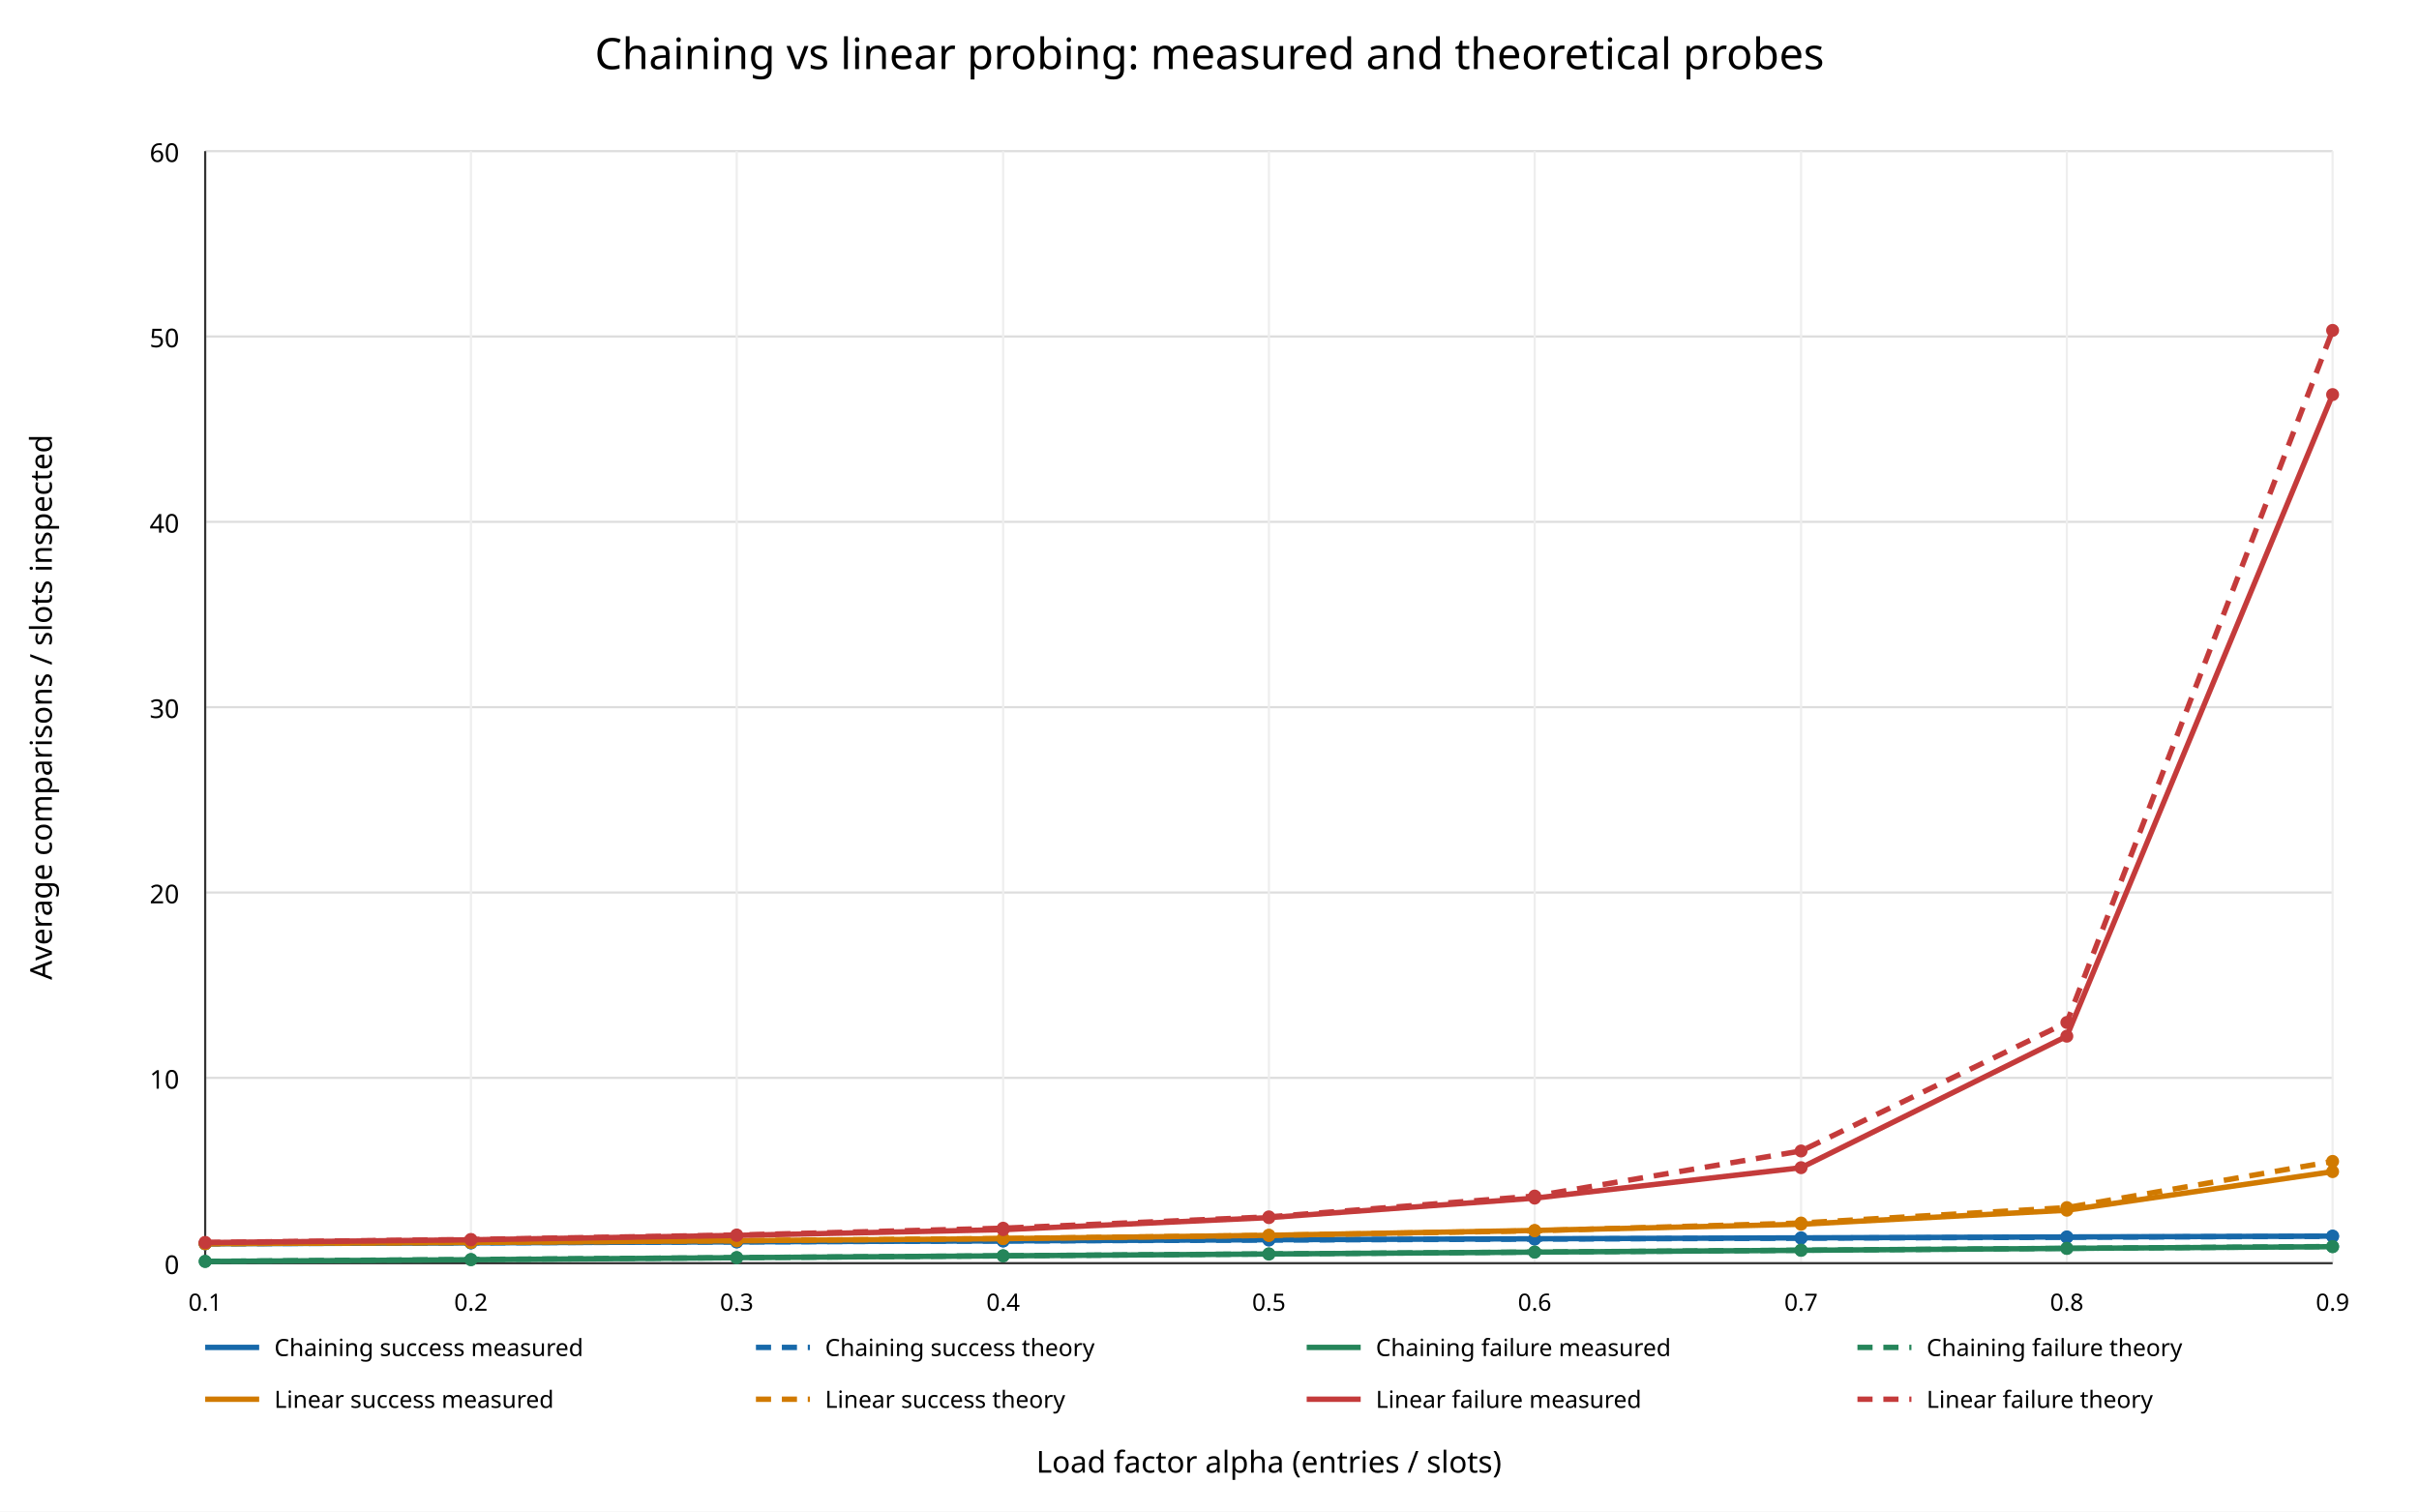
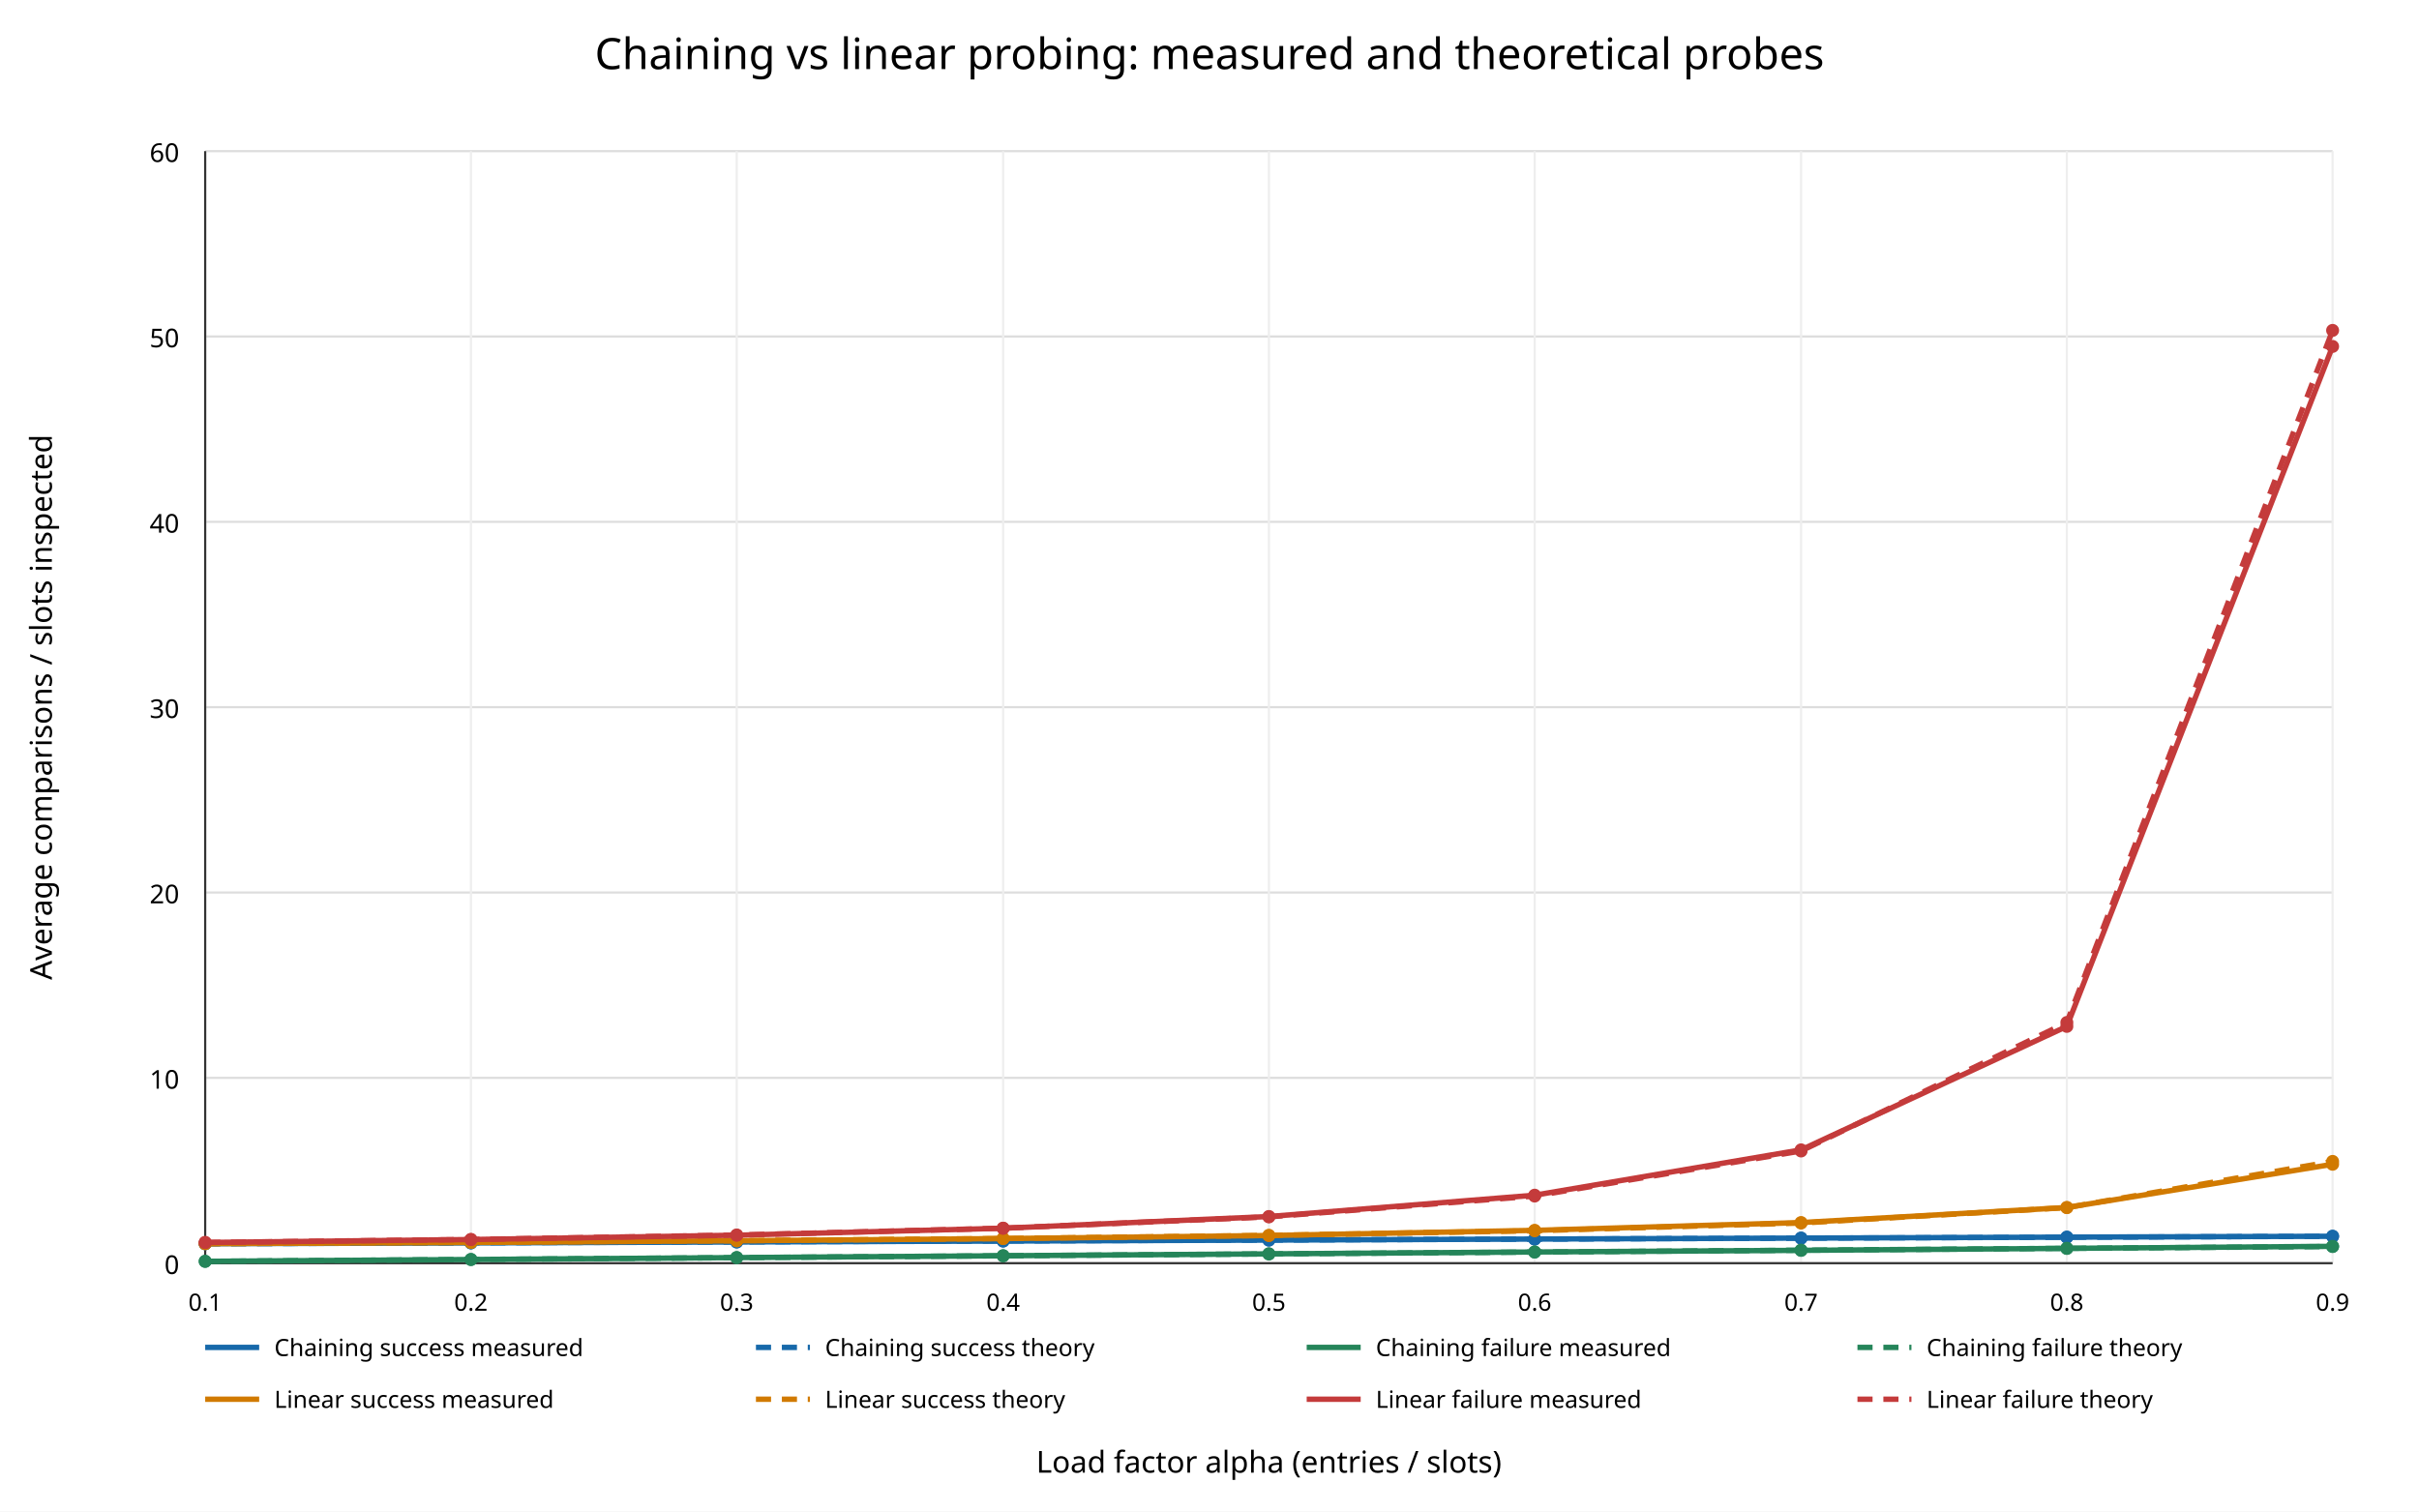
<svg xmlns="http://www.w3.org/2000/svg" width="1120" height="700" viewBox="0 0 1120 700">
  <rect width="100%" height="100%" fill="white" />
  <text x="560.0" y="32" text-anchor="middle" font-family="sans-serif" font-size="20">Chaining vs linear probing: measured and theoretical probes</text>
  <line x1="95" y1="585.00" x2="1080" y2="585.00" stroke="#dddddd" />
  <text x="83" y="590.00" text-anchor="end" font-family="sans-serif" font-size="12">0</text>
  <line x1="95" y1="499.17" x2="1080" y2="499.17" stroke="#dddddd" />
  <text x="83" y="504.17" text-anchor="end" font-family="sans-serif" font-size="12">10</text>
  <line x1="95" y1="413.33" x2="1080" y2="413.33" stroke="#dddddd" />
  <text x="83" y="418.33" text-anchor="end" font-family="sans-serif" font-size="12">20</text>
  <line x1="95" y1="327.50" x2="1080" y2="327.50" stroke="#dddddd" />
  <text x="83" y="332.50" text-anchor="end" font-family="sans-serif" font-size="12">30</text>
  <line x1="95" y1="241.67" x2="1080" y2="241.67" stroke="#dddddd" />
  <text x="83" y="246.67" text-anchor="end" font-family="sans-serif" font-size="12">40</text>
  <line x1="95" y1="155.83" x2="1080" y2="155.83" stroke="#dddddd" />
  <text x="83" y="160.83" text-anchor="end" font-family="sans-serif" font-size="12">50</text>
  <line x1="95" y1="70.00" x2="1080" y2="70.00" stroke="#dddddd" />
  <text x="83" y="75.00" text-anchor="end" font-family="sans-serif" font-size="12">60</text>
  <line x1="95.00" y1="70" x2="95.00" y2="585" stroke="#eeeeee" />
  <text x="95.00" y="607" text-anchor="middle" font-family="sans-serif" font-size="11">0.1</text>
  <line x1="218.05" y1="70" x2="218.05" y2="585" stroke="#eeeeee" />
  <text x="218.05" y="607" text-anchor="middle" font-family="sans-serif" font-size="11">0.2</text>
  <line x1="341.10" y1="70" x2="341.10" y2="585" stroke="#eeeeee" />
  <text x="341.10" y="607" text-anchor="middle" font-family="sans-serif" font-size="11">0.3</text>
  <line x1="464.45" y1="70" x2="464.45" y2="585" stroke="#eeeeee" />
  <text x="464.45" y="607" text-anchor="middle" font-family="sans-serif" font-size="11">0.4</text>
  <line x1="587.50" y1="70" x2="587.50" y2="585" stroke="#eeeeee" />
  <text x="587.50" y="607" text-anchor="middle" font-family="sans-serif" font-size="11">0.5</text>
  <line x1="710.55" y1="70" x2="710.55" y2="585" stroke="#eeeeee" />
  <text x="710.55" y="607" text-anchor="middle" font-family="sans-serif" font-size="11">0.6</text>
  <line x1="833.90" y1="70" x2="833.90" y2="585" stroke="#eeeeee" />
  <text x="833.90" y="607" text-anchor="middle" font-family="sans-serif" font-size="11">0.7</text>
  <line x1="956.95" y1="70" x2="956.95" y2="585" stroke="#eeeeee" />
  <text x="956.95" y="607" text-anchor="middle" font-family="sans-serif" font-size="11">0.8</text>
  <line x1="1080.00" y1="70" x2="1080.00" y2="585" stroke="#eeeeee" />
  <text x="1080.00" y="607" text-anchor="middle" font-family="sans-serif" font-size="11">0.9</text>
  <line x1="95" y1="585" x2="1080" y2="585" stroke="#333333" />
  <line x1="95" y1="70" x2="95" y2="585" stroke="#333333" />
  <text x="587.5" y="682" text-anchor="middle" font-family="sans-serif" font-size="14">Load factor alpha (entries / slots)</text>
  <text x="24" y="327.5" transform="rotate(-90 24 327.5)" text-anchor="middle" font-family="sans-serif" font-size="14">Average comparisons / slots inspected</text>
-   <polyline points="95.00,576.00 218.05,575.59 341.10,575.11 464.45,574.66 587.50,574.13 710.55,573.69 833.90,573.26 956.95,572.84 1080.00,572.46" fill="none" stroke="#1769aa" stroke-width="2.5" />
-   <circle cx="95.00" cy="576.00" r="3" fill="#1769aa" />
-   <circle cx="218.05" cy="575.59" r="3" fill="#1769aa" />
-   <circle cx="341.10" cy="575.11" r="3" fill="#1769aa" />
-   <circle cx="464.45" cy="574.66" r="3" fill="#1769aa" />
-   <circle cx="587.50" cy="574.13" r="3" fill="#1769aa" />
-   <circle cx="710.55" cy="573.69" r="3" fill="#1769aa" />
-   <circle cx="833.90" cy="573.26" r="3" fill="#1769aa" />
-   <circle cx="956.95" cy="572.84" r="3" fill="#1769aa" />
-   <circle cx="1080.00" cy="572.46" r="3" fill="#1769aa" />
+   <polyline points="95.00,575.97 218.05,575.61 341.10,575.18 464.45,574.75 587.50,574.30 710.55,573.82 833.90,573.37 956.95,572.93 1080.00,572.53" fill="none" stroke="#1769aa" stroke-width="2.5" />
+   <circle cx="95.00" cy="575.97" r="3" fill="#1769aa" />
+   <circle cx="218.05" cy="575.61" r="3" fill="#1769aa" />
+   <circle cx="341.10" cy="575.18" r="3" fill="#1769aa" />
+   <circle cx="464.45" cy="574.75" r="3" fill="#1769aa" />
+   <circle cx="587.50" cy="574.30" r="3" fill="#1769aa" />
+   <circle cx="710.55" cy="573.82" r="3" fill="#1769aa" />
+   <circle cx="833.90" cy="573.37" r="3" fill="#1769aa" />
+   <circle cx="956.95" cy="572.93" r="3" fill="#1769aa" />
+   <circle cx="1080.00" cy="572.53" r="3" fill="#1769aa" />
  <polyline points="95.00,575.99 218.05,575.56 341.10,575.13 464.45,574.70 587.50,574.27 710.55,573.84 833.90,573.41 956.95,572.98 1080.00,572.55" fill="none" stroke="#1769aa" stroke-width="2.5" stroke-dasharray="7 5" />
  <circle cx="95.00" cy="575.99" r="3" fill="#1769aa" />
  <circle cx="218.05" cy="575.56" r="3" fill="#1769aa" />
  <circle cx="341.10" cy="575.13" r="3" fill="#1769aa" />
  <circle cx="464.45" cy="574.70" r="3" fill="#1769aa" />
  <circle cx="587.50" cy="574.27" r="3" fill="#1769aa" />
  <circle cx="710.55" cy="573.84" r="3" fill="#1769aa" />
  <circle cx="833.90" cy="573.41" r="3" fill="#1769aa" />
  <circle cx="956.95" cy="572.98" r="3" fill="#1769aa" />
  <circle cx="1080.00" cy="572.55" r="3" fill="#1769aa" />
-   <polyline points="95.00,584.19 218.05,583.39 341.10,582.44 464.45,581.60 587.50,580.74 710.55,579.87 833.90,579.03 956.95,578.14 1080.00,577.35" fill="none" stroke="#25855a" stroke-width="2.5" />
-   <circle cx="95.00" cy="584.19" r="3" fill="#25855a" />
-   <circle cx="218.05" cy="583.39" r="3" fill="#25855a" />
-   <circle cx="341.10" cy="582.44" r="3" fill="#25855a" />
-   <circle cx="464.45" cy="581.60" r="3" fill="#25855a" />
-   <circle cx="587.50" cy="580.74" r="3" fill="#25855a" />
-   <circle cx="710.55" cy="579.87" r="3" fill="#25855a" />
-   <circle cx="833.90" cy="579.03" r="3" fill="#25855a" />
-   <circle cx="956.95" cy="578.14" r="3" fill="#25855a" />
-   <circle cx="1080.00" cy="577.35" r="3" fill="#25855a" />
+   <polyline points="95.00,584.13 218.05,583.29 341.10,582.41 464.45,581.56 587.50,580.68 710.55,579.81 833.90,579.05 956.95,578.13 1080.00,577.19" fill="none" stroke="#25855a" stroke-width="2.5" />
+   <circle cx="95.00" cy="584.13" r="3" fill="#25855a" />
+   <circle cx="218.05" cy="583.29" r="3" fill="#25855a" />
+   <circle cx="341.10" cy="582.41" r="3" fill="#25855a" />
+   <circle cx="464.45" cy="581.56" r="3" fill="#25855a" />
+   <circle cx="587.50" cy="580.68" r="3" fill="#25855a" />
+   <circle cx="710.55" cy="579.81" r="3" fill="#25855a" />
+   <circle cx="833.90" cy="579.05" r="3" fill="#25855a" />
+   <circle cx="956.95" cy="578.13" r="3" fill="#25855a" />
+   <circle cx="1080.00" cy="577.19" r="3" fill="#25855a" />
  <polyline points="95.00,584.14 218.05,583.28 341.10,582.43 464.45,581.57 587.50,580.71 710.55,579.85 833.90,578.99 956.95,578.13 1080.00,577.28" fill="none" stroke="#25855a" stroke-width="2.5" stroke-dasharray="7 5" />
  <circle cx="95.00" cy="584.14" r="3" fill="#25855a" />
  <circle cx="218.05" cy="583.28" r="3" fill="#25855a" />
  <circle cx="341.10" cy="582.43" r="3" fill="#25855a" />
  <circle cx="464.45" cy="581.57" r="3" fill="#25855a" />
  <circle cx="587.50" cy="580.71" r="3" fill="#25855a" />
  <circle cx="710.55" cy="579.85" r="3" fill="#25855a" />
  <circle cx="833.90" cy="578.99" r="3" fill="#25855a" />
  <circle cx="956.95" cy="578.13" r="3" fill="#25855a" />
  <circle cx="1080.00" cy="577.28" r="3" fill="#25855a" />
-   <polyline points="95.00,575.95 218.05,575.39 341.10,574.58 464.45,573.64 587.50,572.08 710.55,569.84 833.90,566.96 956.95,560.47 1080.00,542.60" fill="none" stroke="#d17a00" stroke-width="2.5" />
-   <circle cx="95.00" cy="575.95" r="3" fill="#d17a00" />
-   <circle cx="218.05" cy="575.39" r="3" fill="#d17a00" />
-   <circle cx="341.10" cy="574.58" r="3" fill="#d17a00" />
-   <circle cx="464.45" cy="573.64" r="3" fill="#d17a00" />
-   <circle cx="587.50" cy="572.08" r="3" fill="#d17a00" />
-   <circle cx="710.55" cy="569.84" r="3" fill="#d17a00" />
-   <circle cx="833.90" cy="566.96" r="3" fill="#d17a00" />
-   <circle cx="956.95" cy="560.47" r="3" fill="#d17a00" />
-   <circle cx="1080.00" cy="542.60" r="3" fill="#d17a00" />
+   <polyline points="95.00,575.93 218.05,575.40 341.10,574.61 464.45,573.60 587.50,572.18 710.55,569.79 833.90,566.18 956.95,559.20 1080.00,539.18" fill="none" stroke="#d17a00" stroke-width="2.5" />
+   <circle cx="95.00" cy="575.93" r="3" fill="#d17a00" />
+   <circle cx="218.05" cy="575.40" r="3" fill="#d17a00" />
+   <circle cx="341.10" cy="574.61" r="3" fill="#d17a00" />
+   <circle cx="464.45" cy="573.60" r="3" fill="#d17a00" />
+   <circle cx="587.50" cy="572.18" r="3" fill="#d17a00" />
+   <circle cx="710.55" cy="569.79" r="3" fill="#d17a00" />
+   <circle cx="833.90" cy="566.18" r="3" fill="#d17a00" />
+   <circle cx="956.95" cy="559.20" r="3" fill="#d17a00" />
+   <circle cx="1080.00" cy="539.18" r="3" fill="#d17a00" />
  <polyline points="95.00,575.94 218.05,575.34 341.10,574.58 464.45,573.56 587.50,572.13 710.55,569.98 833.90,566.40 956.95,559.26 1080.00,537.86" fill="none" stroke="#d17a00" stroke-width="2.5" stroke-dasharray="7 5" />
  <circle cx="95.00" cy="575.94" r="3" fill="#d17a00" />
  <circle cx="218.05" cy="575.34" r="3" fill="#d17a00" />
  <circle cx="341.10" cy="574.58" r="3" fill="#d17a00" />
  <circle cx="464.45" cy="573.56" r="3" fill="#d17a00" />
  <circle cx="587.50" cy="572.13" r="3" fill="#d17a00" />
  <circle cx="710.55" cy="569.98" r="3" fill="#d17a00" />
  <circle cx="833.90" cy="566.40" r="3" fill="#d17a00" />
  <circle cx="956.95" cy="559.26" r="3" fill="#d17a00" />
  <circle cx="1080.00" cy="537.86" r="3" fill="#d17a00" />
-   <polyline points="95.00,575.45 218.05,574.17 341.10,572.12 464.45,569.47 587.50,563.89 710.55,554.86 833.90,540.77 956.95,479.87 1080.00,182.74" fill="none" stroke="#c43b3b" stroke-width="2.5" />
-   <circle cx="95.00" cy="575.45" r="3" fill="#c43b3b" />
-   <circle cx="218.05" cy="574.17" r="3" fill="#c43b3b" />
-   <circle cx="341.10" cy="572.12" r="3" fill="#c43b3b" />
-   <circle cx="464.45" cy="569.47" r="3" fill="#c43b3b" />
-   <circle cx="587.50" cy="563.89" r="3" fill="#c43b3b" />
-   <circle cx="710.55" cy="554.86" r="3" fill="#c43b3b" />
-   <circle cx="833.90" cy="540.77" r="3" fill="#c43b3b" />
-   <circle cx="956.95" cy="479.87" r="3" fill="#c43b3b" />
-   <circle cx="1080.00" cy="182.74" r="3" fill="#c43b3b" />
+   <polyline points="95.00,575.40 218.05,574.04 341.10,572.03 464.45,568.81 587.50,563.38 710.55,553.50 833.90,532.51 956.95,475.33 1080.00,160.43" fill="none" stroke="#c43b3b" stroke-width="2.5" />
+   <circle cx="95.00" cy="575.40" r="3" fill="#c43b3b" />
+   <circle cx="218.05" cy="574.04" r="3" fill="#c43b3b" />
+   <circle cx="341.10" cy="572.03" r="3" fill="#c43b3b" />
+   <circle cx="464.45" cy="568.81" r="3" fill="#c43b3b" />
+   <circle cx="587.50" cy="563.38" r="3" fill="#c43b3b" />
+   <circle cx="710.55" cy="553.50" r="3" fill="#c43b3b" />
+   <circle cx="833.90" cy="532.51" r="3" fill="#c43b3b" />
+   <circle cx="956.95" cy="475.33" r="3" fill="#c43b3b" />
+   <circle cx="1080.00" cy="160.43" r="3" fill="#c43b3b" />
  <polyline points="95.00,575.41 218.05,574.01 341.10,571.96 464.45,568.79 587.50,563.55 710.55,553.91 833.90,533.03 956.95,473.52 1080.00,153.01" fill="none" stroke="#c43b3b" stroke-width="2.5" stroke-dasharray="7 5" />
  <circle cx="95.00" cy="575.41" r="3" fill="#c43b3b" />
  <circle cx="218.05" cy="574.01" r="3" fill="#c43b3b" />
  <circle cx="341.10" cy="571.96" r="3" fill="#c43b3b" />
  <circle cx="464.45" cy="568.79" r="3" fill="#c43b3b" />
  <circle cx="587.50" cy="563.55" r="3" fill="#c43b3b" />
  <circle cx="710.55" cy="553.91" r="3" fill="#c43b3b" />
  <circle cx="833.90" cy="533.03" r="3" fill="#c43b3b" />
  <circle cx="956.95" cy="473.52" r="3" fill="#c43b3b" />
  <circle cx="1080.00" cy="153.01" r="3" fill="#c43b3b" />
  <line x1="95" y1="624" x2="120" y2="624" stroke="#1769aa" stroke-width="2.5" />
  <text x="127" y="628" font-family="sans-serif" font-size="11">Chaining success measured</text>
  <line x1="350" y1="624" x2="375" y2="624" stroke="#1769aa" stroke-width="2.5" stroke-dasharray="7 5" />
  <text x="382" y="628" font-family="sans-serif" font-size="11">Chaining success theory</text>
  <line x1="605" y1="624" x2="630" y2="624" stroke="#25855a" stroke-width="2.5" />
  <text x="637" y="628" font-family="sans-serif" font-size="11">Chaining failure measured</text>
  <line x1="860" y1="624" x2="885" y2="624" stroke="#25855a" stroke-width="2.5" stroke-dasharray="7 5" />
  <text x="892" y="628" font-family="sans-serif" font-size="11">Chaining failure theory</text>
  <line x1="95" y1="648" x2="120" y2="648" stroke="#d17a00" stroke-width="2.5" />
  <text x="127" y="652" font-family="sans-serif" font-size="11">Linear success measured</text>
  <line x1="350" y1="648" x2="375" y2="648" stroke="#d17a00" stroke-width="2.5" stroke-dasharray="7 5" />
  <text x="382" y="652" font-family="sans-serif" font-size="11">Linear success theory</text>
  <line x1="605" y1="648" x2="630" y2="648" stroke="#c43b3b" stroke-width="2.5" />
  <text x="637" y="652" font-family="sans-serif" font-size="11">Linear failure measured</text>
  <line x1="860" y1="648" x2="885" y2="648" stroke="#c43b3b" stroke-width="2.5" stroke-dasharray="7 5" />
  <text x="892" y="652" font-family="sans-serif" font-size="11">Linear failure theory</text>
</svg>
